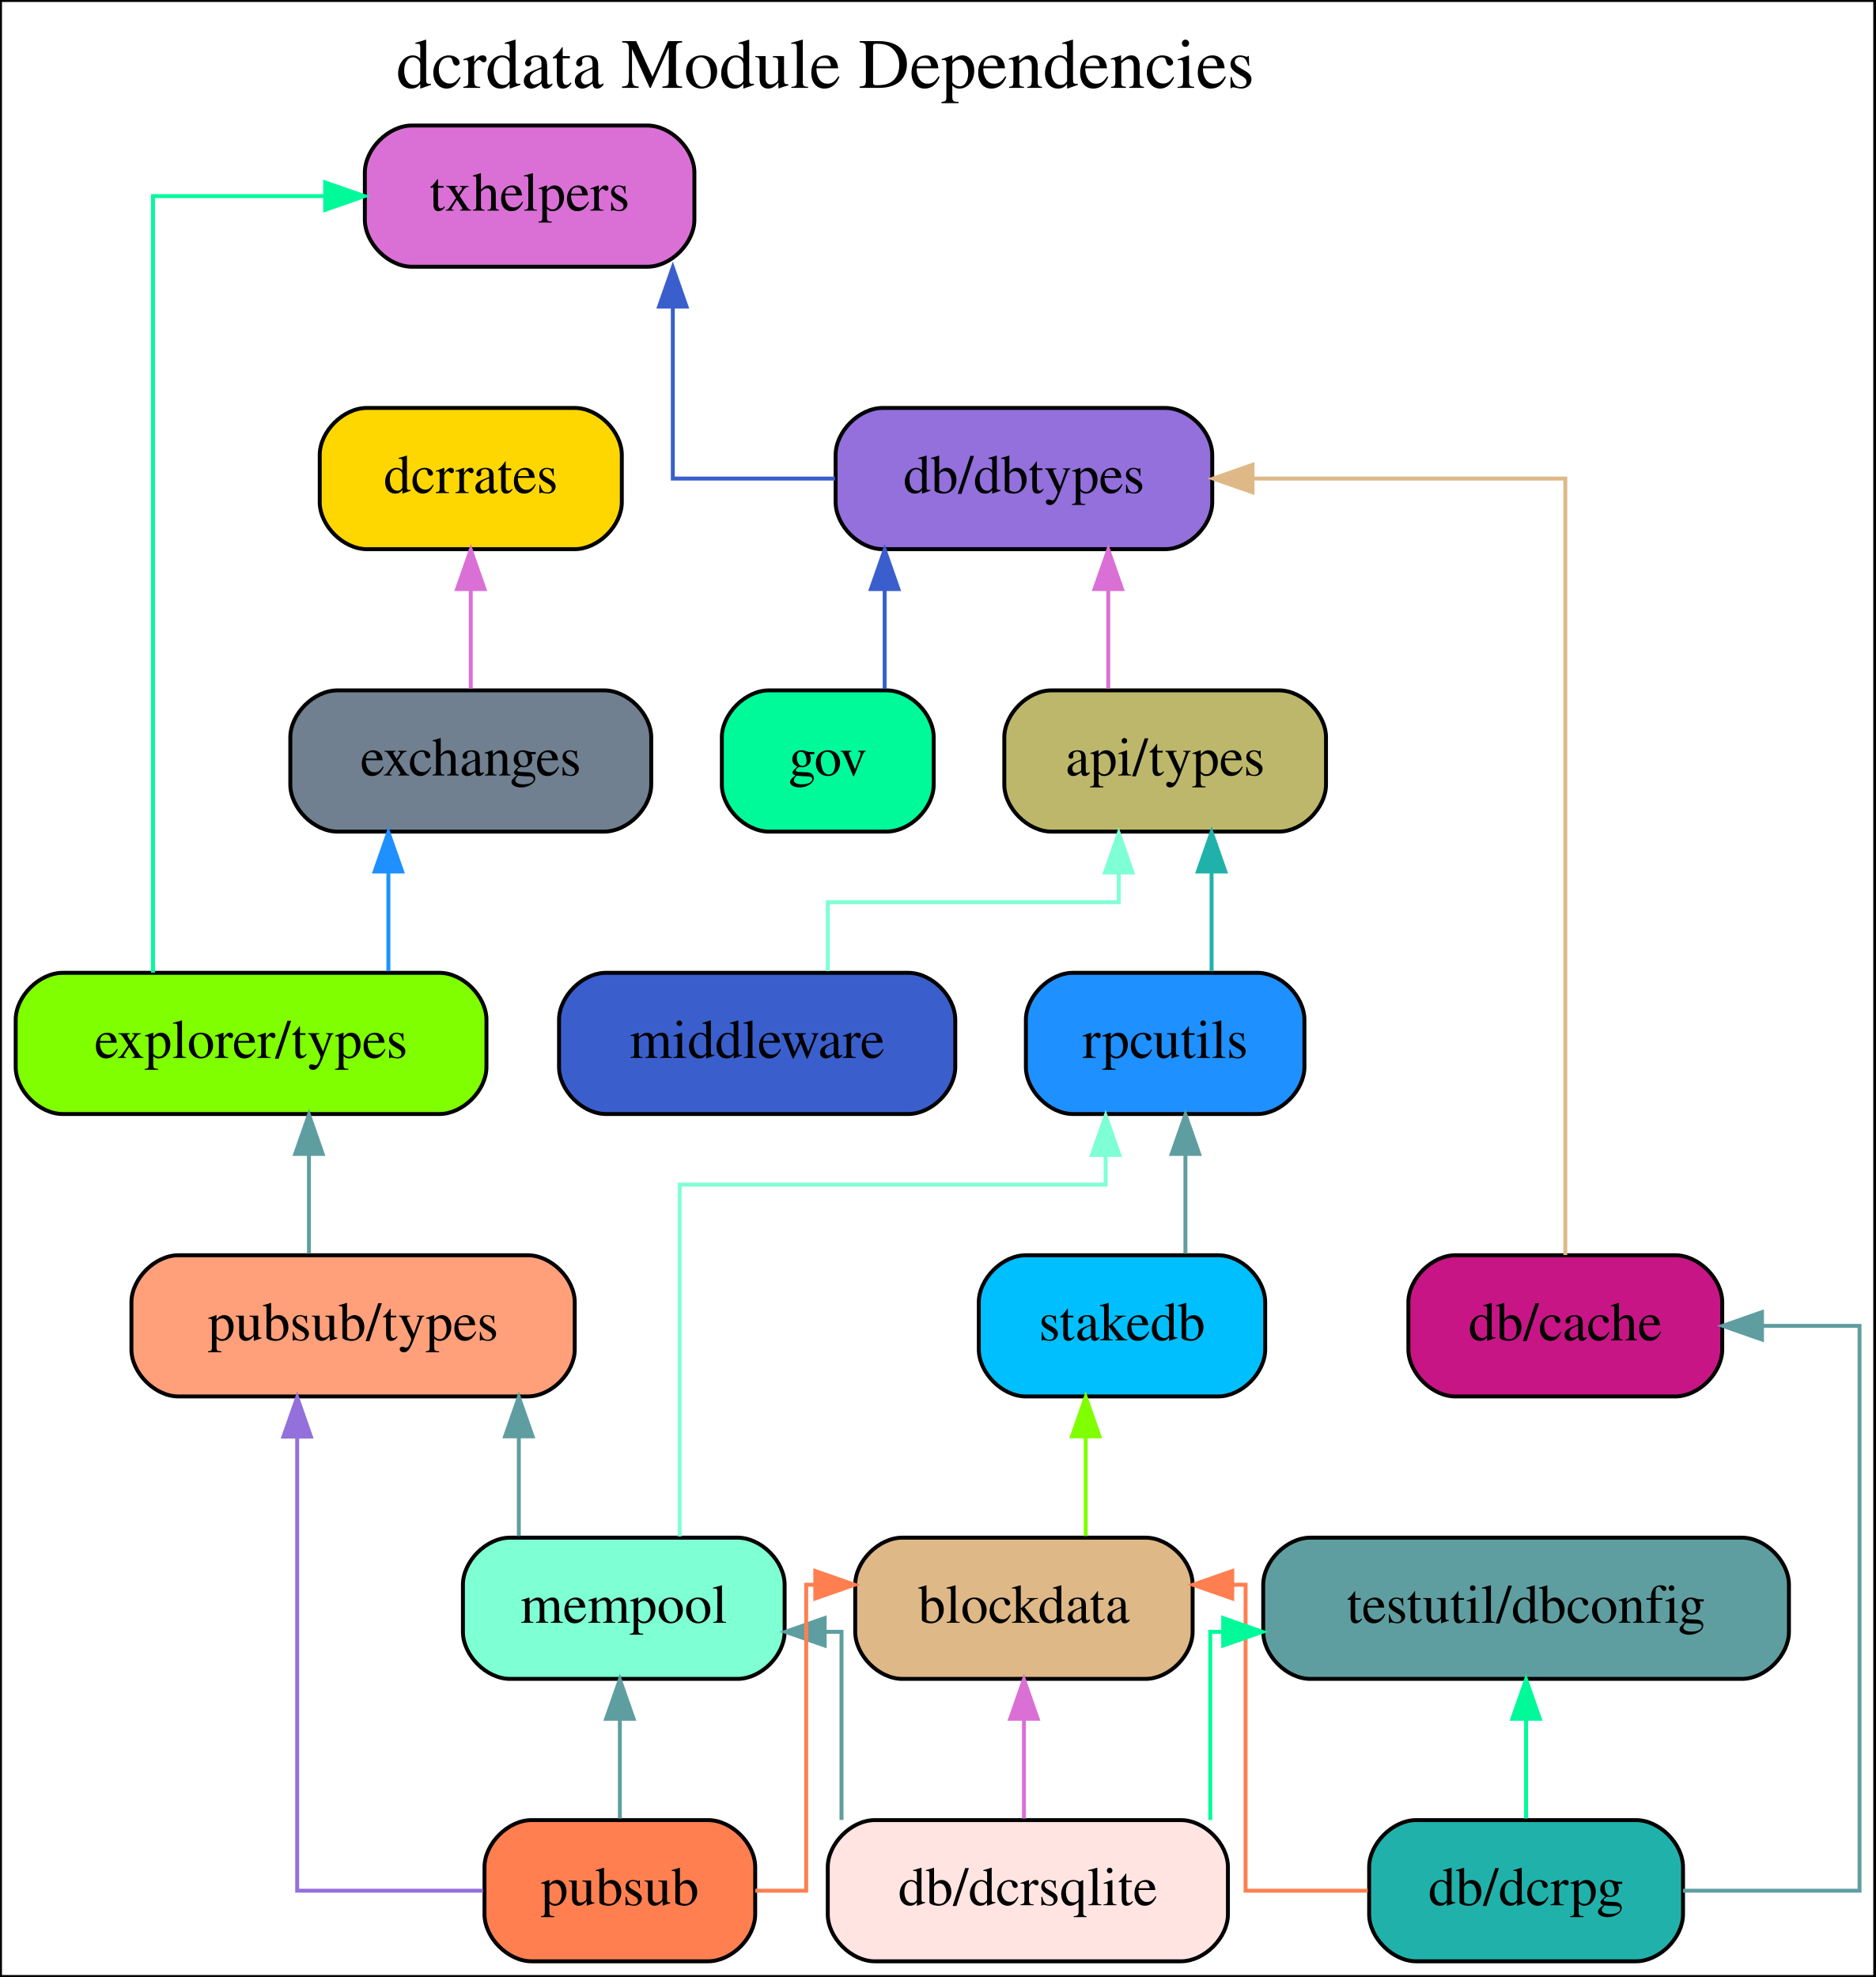
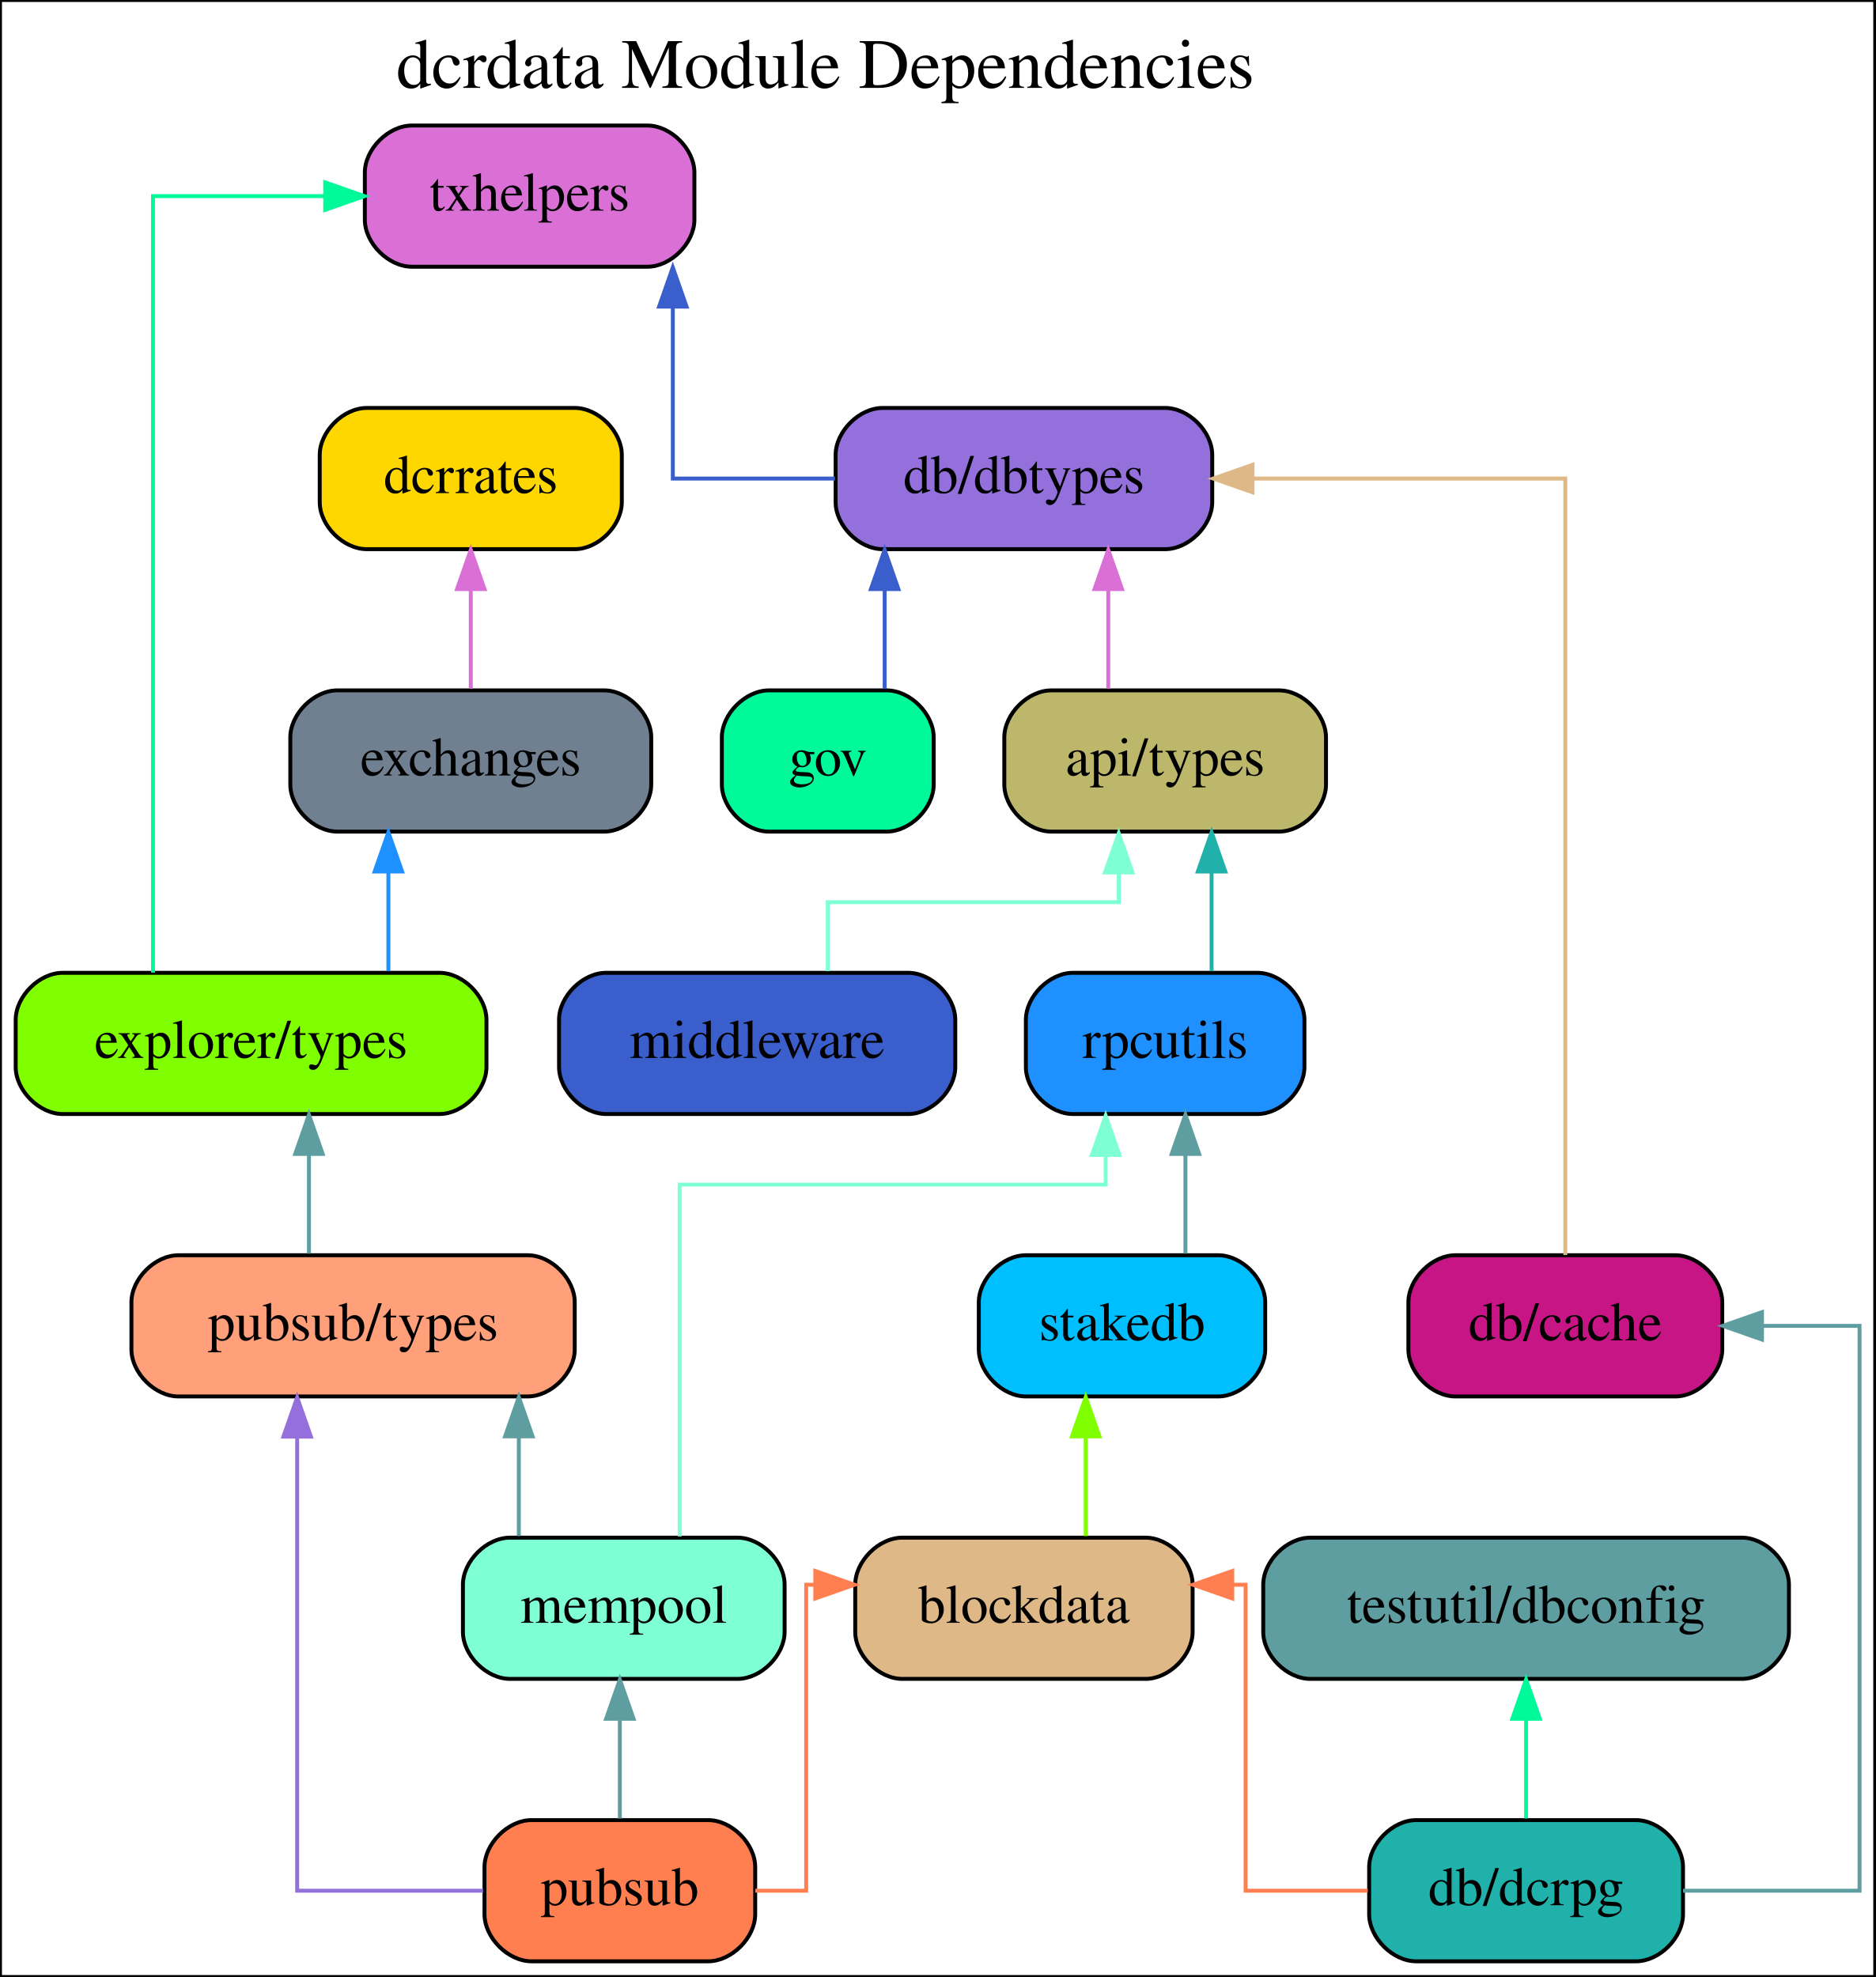
- <svg xmlns="http://www.w3.org/2000/svg" width="478pt" height="504pt" viewBox="0.00 0.00 478.00 504.00">
-   <g id="graph0" class="graph" transform="scale(1 1) rotate(0) translate(4 500)">
-     <polygon fill="#ffffff" stroke="#000000" points="-4,4 -4,-500 474,-500 474,4 -4,4" />
-     <text text-anchor="start" x="97" y="-477.6" font-family="Times,serif" font-size="18.00" fill="#000000">dcrdata Module Dependencies</text>
-     <g id="node1" class="node">
-       <path fill="#bdb76b" stroke="#000000" d="M322,-324C322,-324 264,-324 264,-324 258,-324 252,-318 252,-312 252,-312 252,-300 252,-300 252,-294 258,-288 264,-288 264,-288 322,-288 322,-288 328,-288 334,-294 334,-300 334,-300 334,-312 334,-312 334,-318 328,-324 322,-324" />
-       <text text-anchor="middle" x="293" y="-302.3" font-family="Times,serif" font-size="14.00" fill="#000000">api/types</text>
+ <svg xmlns="http://www.w3.org/2000/svg" width="478pt" height="504pt" viewBox="0.00 0.00 478.00 504.00" version="1.1" id="svg22629">
+   <defs id="defs22633" />
+   <g id="g23496">
+     <polygon transform="translate(4,500)" points="474,-500 474,4 -4,4 -4,-500 " id="polygon22337" style="fill:#ffffff;stroke:#000000" />
+     <text x="101" y="22.4" font-size="18.00" id="text22339" style="font-size:18px;font-family:Times, serif;text-anchor:start;fill:#000000">dcrdata Module Dependencies</text>
+     <g transform="translate(4,500)" id="node1" class="node">
+       <path d="m 322,-324 c 0,0 -58,0 -58,0 -6,0 -12,6 -12,12 0,0 0,12 0,12 0,6 6,12 12,12 0,0 58,0 58,0 6,0 12,-6 12,-12 0,0 0,-12 0,-12 0,-6 -6,-12 -12,-12" id="path22343" style="fill:#bdb76b;stroke:#000000" />
+       <text x="293" y="-302.3" font-size="14.00" id="text22345" style="font-size:14px;font-family:Times, serif;text-anchor:middle;fill:#000000">api/types</text>
    </g>
-     <g id="node10" class="node">
-       <path fill="#1e90ff" stroke="#000000" d="M316.5,-252C316.5,-252 269.5,-252 269.5,-252 263.5,-252 257.5,-246 257.5,-240 257.5,-240 257.5,-228 257.5,-228 257.5,-222 263.5,-216 269.5,-216 269.5,-216 316.5,-216 316.5,-216 322.5,-216 328.5,-222 328.5,-228 328.5,-228 328.5,-240 328.5,-240 328.5,-246 322.5,-252 316.5,-252" />
-       <text text-anchor="middle" x="293" y="-230.3" font-family="Times,serif" font-size="14.00" fill="#000000">rpcutils</text>
+     <g transform="translate(4,500)" id="node10" class="node">
+       <path d="m 316.5,-252 c 0,0 -47,0 -47,0 -6,0 -12,6 -12,12 0,0 0,12 0,12 0,6 6,12 12,12 0,0 47,0 47,0 6,0 12,-6 12,-12 0,0 0,-12 0,-12 0,-6 -6,-12 -12,-12" id="path22350" style="fill:#1e90ff;stroke:#000000" />
+       <text x="293" y="-230.3" font-size="14.00" id="text22352" style="font-size:14px;font-family:Times, serif;text-anchor:middle;fill:#000000">rpcutils</text>
    </g>
-     <g id="edge18" class="edge">
-       <path fill="none" stroke="#20b2aa" d="M304.833,-277.831C304.833,-277.831 304.833,-252.413 304.833,-252.413" />
-       <polygon fill="#20b2aa" stroke="#20b2aa" points="301.333,-277.831 304.833,-287.831 308.333,-277.831 301.333,-277.831" />
+     <g transform="translate(4,500)" id="edge18" class="edge">
+       <path d="m 304.833,-277.831 c 0,0 0,25.418 0,25.418" id="path22357" style="fill:none;stroke:#20b2aa" />
+       <polygon points="308.333,-277.831 301.333,-277.831 304.833,-287.831 " id="polygon22359" style="fill:#20b2aa;stroke:#20b2aa" />
    </g>
-     <g id="node17" class="node">
-       <path fill="#3a5fcd" stroke="#000000" d="M227.5,-252C227.5,-252 150.5,-252 150.5,-252 144.5,-252 138.5,-246 138.5,-240 138.5,-240 138.5,-228 138.5,-228 138.5,-222 144.5,-216 150.5,-216 150.5,-216 227.5,-216 227.5,-216 233.5,-216 239.5,-222 239.5,-228 239.5,-228 239.5,-240 239.5,-240 239.5,-246 233.5,-252 227.5,-252" />
-       <text text-anchor="middle" x="189" y="-230.3" font-family="Times,serif" font-size="14.00" fill="#000000">middleware</text>
+     <g transform="translate(4,500)" id="node17" class="node">
+       <path d="m 227.5,-252 c 0,0 -77,0 -77,0 -6,0 -12,6 -12,12 0,0 0,12 0,12 0,6 6,12 12,12 0,0 77,0 77,0 6,0 12,-6 12,-12 0,0 0,-12 0,-12 0,-6 -6,-12 -12,-12" id="path22364" style="fill:#3a5fcd;stroke:#000000" />
+       <text x="189" y="-230.3" font-size="14.00" id="text22366" style="font-size:14px;font-family:Times, serif;text-anchor:middle;fill:#000000">middleware</text>
    </g>
-     <g id="edge1" class="edge">
-       <path fill="none" stroke="#7fffd4" d="M281.167,-277.578C281.167,-277.578 281.167,-270 281.167,-270 281.167,-270 207,-270 207,-270 207,-270 207,-261.279 207,-252.422" />
-       <polygon fill="#7fffd4" stroke="#7fffd4" points="277.667,-277.578 281.167,-287.578 284.667,-277.578 277.667,-277.578" />
+     <g transform="translate(4,500)" id="edge1" class="edge">
+       <path d="m 281.167,-277.578 c 0,0 0,7.578 0,7.578 0,0 -74.167,0 -74.167,0 0,0 0,8.721 0,17.578" id="path22371" style="fill:none;stroke:#7fffd4" />
+       <polygon points="284.667,-277.578 277.667,-277.578 281.167,-287.578 " id="polygon22373" style="fill:#7fffd4;stroke:#7fffd4" />
    </g>
-     <g id="node2" class="node">
-       <path fill="#7fffd4" stroke="#000000" d="M184,-108C184,-108 126,-108 126,-108 120,-108 114,-102 114,-96 114,-96 114,-84 114,-84 114,-78 120,-72 126,-72 126,-72 184,-72 184,-72 190,-72 196,-78 196,-84 196,-84 196,-96 196,-96 196,-102 190,-108 184,-108" />
-       <text text-anchor="middle" x="155" y="-86.3" font-family="Times,serif" font-size="14.00" fill="#000000">mempool</text>
+     <g transform="translate(4,500)" id="node2" class="node">
+       <path d="m 184,-108 c 0,0 -58,0 -58,0 -6,0 -12,6 -12,12 0,0 0,12 0,12 0,6 6,12 12,12 0,0 58,0 58,0 6,0 12,-6 12,-12 0,0 0,-12 0,-12 0,-6 -6,-12 -12,-12" id="path22378" style="fill:#7fffd4;stroke:#000000" />
+       <text x="155" y="-86.3" font-size="14.00" id="text22380" style="font-size:14px;font-family:Times, serif;text-anchor:middle;fill:#000000">mempool</text>
    </g>
-     <g id="node3" class="node">
-       <path fill="#ff7f50" stroke="#000000" d="M176.5,-36C176.5,-36 131.5,-36 131.5,-36 125.5,-36 119.5,-30 119.5,-24 119.5,-24 119.5,-12 119.5,-12 119.5,-6 125.5,0 131.5,0 131.5,0 176.5,0 176.5,0 182.5,0 188.5,-6 188.5,-12 188.5,-12 188.5,-24 188.5,-24 188.5,-30 182.5,-36 176.5,-36" />
-       <text text-anchor="middle" x="154" y="-14.3" font-family="Times,serif" font-size="14.00" fill="#000000">pubsub</text>
+     <g transform="translate(4,500)" id="node3" class="node">
+       <path d="m 176.5,-36 c 0,0 -45,0 -45,0 -6,0 -12,6 -12,12 0,0 0,12 0,12 0,6 6,12 12,12 0,0 45,0 45,0 6,0 12,-6 12,-12 0,0 0,-12 0,-12 0,-6 -6,-12 -12,-12" id="path22385" style="fill:#ff7f50;stroke:#000000" />
+       <text x="154" y="-14.3" font-size="14.00" id="text22387" style="font-size:14px;font-family:Times, serif;text-anchor:middle;fill:#000000">pubsub</text>
    </g>
-     <g id="edge22" class="edge">
-       <path fill="none" stroke="#5f9ea0" d="M154,-61.831C154,-61.831 154,-36.413 154,-36.413" />
-       <polygon fill="#5f9ea0" stroke="#5f9ea0" points="150.5,-61.831 154,-71.831 157.5,-61.831 150.5,-61.831" />
+     <g transform="translate(4,500)" id="edge22" class="edge">
+       <path d="m 154,-61.831 c 0,0 0,25.418 0,25.418" id="path22392" style="fill:none;stroke:#5f9ea0" />
+       <polygon points="157.5,-61.831 150.5,-61.831 154,-71.831 " id="polygon22394" style="fill:#5f9ea0;stroke:#5f9ea0" />
    </g>
-     <g id="node5" class="node">
-       <path fill="#ffe4e1" stroke="#000000" d="M297,-36C297,-36 219,-36 219,-36 213,-36 207,-30 207,-24 207,-24 207,-12 207,-12 207,-6 213,0 219,0 219,0 297,0 297,0 303,0 309,-6 309,-12 309,-12 309,-24 309,-24 309,-30 303,-36 297,-36" />
-       <text text-anchor="middle" x="258" y="-14.3" font-family="Times,serif" font-size="14.00" fill="#000000">db/dcrsqlite</text>
+     <g transform="translate(4,500)" id="node4" class="node">
+       <path d="m 130.5,-180 c 0,0 -89,0 -89,0 -6,0 -12,6 -12,12 0,0 0,12 0,12 0,6 6,12 12,12 0,0 89,0 89,0 6,0 12,-6 12,-12 0,0 0,-12 0,-12 0,-6 -6,-12 -12,-12" id="path22413" style="fill:#ffa07a;stroke:#000000" />
+       <text x="86" y="-158.3" font-size="14.00" id="text22415" style="font-size:14px;font-family:Times, serif;text-anchor:middle;fill:#000000">pubsub/types</text>
    </g>
-     <g id="edge14" class="edge">
-       <path fill="none" stroke="#5f9ea0" d="M206.207,-84C206.207,-84 210.5,-84 210.5,-84 210.5,-84 210.5,-55.576 210.5,-36.035" />
-       <polygon fill="#5f9ea0" stroke="#5f9ea0" points="206.207,-80.5 196.207,-84 206.207,-87.5 206.207,-80.5" />
+     <g transform="translate(4,500)" id="edge16" class="edge">
+       <path d="m 128.25,-133.831 c 0,0 0,25.418 0,25.418" id="path22420" style="fill:none;stroke:#5f9ea0" />
+       <polygon points="131.75,-133.831 124.75,-133.831 128.25,-143.831 " id="polygon22422" style="fill:#5f9ea0;stroke:#5f9ea0" />
    </g>
-     <g id="node4" class="node">
-       <path fill="#ffa07a" stroke="#000000" d="M130.5,-180C130.5,-180 41.5,-180 41.5,-180 35.5,-180 29.5,-174 29.5,-168 29.5,-168 29.5,-156 29.5,-156 29.5,-150 35.5,-144 41.5,-144 41.5,-144 130.5,-144 130.5,-144 136.5,-144 142.5,-150 142.5,-156 142.5,-156 142.5,-168 142.5,-168 142.5,-174 136.5,-180 130.5,-180" />
-       <text text-anchor="middle" x="86" y="-158.3" font-family="Times,serif" font-size="14.00" fill="#000000">pubsub/types</text>
+     <g transform="translate(4,500)" id="edge23" class="edge">
+       <path d="m 71.75,-133.762 c 0,0 0,115.762 0,115.762 0,0 24.951,0 47.369,0" id="path22427" style="fill:none;stroke:#9370db" />
+       <polygon points="75.25,-133.762 68.25,-133.762 71.75,-143.762 " id="polygon22429" style="fill:#9370db;stroke:#9370db" />
    </g>
-     <g id="edge16" class="edge">
-       <path fill="none" stroke="#5f9ea0" d="M128.25,-133.831C128.25,-133.831 128.25,-108.413 128.25,-108.413" />
-       <polygon fill="#5f9ea0" stroke="#5f9ea0" points="124.75,-133.831 128.25,-143.831 131.75,-133.831 124.75,-133.831" />
+     <g transform="translate(4,500)" id="node6" class="node">
+       <path d="m 293,-396 c 0,0 -72,0 -72,0 -6,0 -12,6 -12,12 0,0 0,12 0,12 0,6 6,12 12,12 0,0 72,0 72,0 6,0 12,-6 12,-12 0,0 0,-12 0,-12 0,-6 -6,-12 -12,-12" id="path22434" style="fill:#9370db;stroke:#000000" />
+       <text x="257" y="-374.3" font-size="14.00" id="text22436" style="font-size:14px;font-family:Times, serif;text-anchor:middle;fill:#000000">db/dbtypes</text>
    </g>
-     <g id="edge23" class="edge">
-       <path fill="none" stroke="#9370db" d="M71.75,-133.762C71.75,-133.762 71.75,-18 71.75,-18 71.75,-18 96.701,-18 119.119,-18" />
-       <polygon fill="#9370db" stroke="#9370db" points="68.25,-133.762 71.75,-143.762 75.25,-133.762 68.25,-133.762" />
+     <g transform="translate(4,500)" id="edge10" class="edge">
+       <path d="m 278.5,-349.831 c 0,0 0,25.418 0,25.418" id="path22441" style="fill:none;stroke:#da70d6" />
+       <polygon points="282,-349.831 275,-349.831 278.5,-359.831 " id="polygon22443" style="fill:#da70d6;stroke:#da70d6" />
    </g>
-     <g id="node6" class="node">
-       <path fill="#9370db" stroke="#000000" d="M293,-396C293,-396 221,-396 221,-396 215,-396 209,-390 209,-384 209,-384 209,-372 209,-372 209,-366 215,-360 221,-360 221,-360 293,-360 293,-360 299,-360 305,-366 305,-372 305,-372 305,-384 305,-384 305,-390 299,-396 293,-396" />
-       <text text-anchor="middle" x="257" y="-374.3" font-family="Times,serif" font-size="14.00" fill="#000000">db/dbtypes</text>
+     <g transform="translate(4,500)" id="node8" class="node">
+       <path d="m 423,-180 c 0,0 -56,0 -56,0 -6,0 -12,6 -12,12 0,0 0,12 0,12 0,6 6,12 12,12 0,0 56,0 56,0 6,0 12,-6 12,-12 0,0 0,-12 0,-12 0,-6 -6,-12 -12,-12" id="path22448" style="fill:#c71585;stroke:#000000" />
+       <text x="395" y="-158.3" font-size="14.00" id="text22450" style="font-size:14px;font-family:Times, serif;text-anchor:middle;fill:#000000">db/cache</text>
    </g>
-     <g id="edge10" class="edge">
-       <path fill="none" stroke="#da70d6" d="M278.5,-349.831C278.5,-349.831 278.5,-324.413 278.5,-324.413" />
-       <polygon fill="#da70d6" stroke="#da70d6" points="275,-349.831 278.5,-359.831 282,-349.831 275,-349.831" />
+     <g transform="translate(4,500)" id="edge5" class="edge">
+       <path d="m 315.266,-378 c 0,0 79.734,0 79.734,0 0,0 0,146.042 0,197.956" id="path22455" style="fill:none;stroke:#deb887" />
+       <polygon points="315.266,-381.5 315.266,-374.5 305.266,-378 " id="polygon22457" style="fill:#deb887;stroke:#deb887" />
    </g>
-     <g id="node8" class="node">
-       <path fill="#c71585" stroke="#000000" d="M423,-180C423,-180 367,-180 367,-180 361,-180 355,-174 355,-168 355,-168 355,-156 355,-156 355,-150 361,-144 367,-144 367,-144 423,-144 423,-144 429,-144 435,-150 435,-156 435,-156 435,-168 435,-168 435,-174 429,-180 423,-180" />
-       <text text-anchor="middle" x="395" y="-158.3" font-family="Times,serif" font-size="14.00" fill="#000000">db/cache</text>
+     <g transform="translate(4,500)" id="node12" class="node">
+       <path d="m 222,-324 c 0,0 -30,0 -30,0 -6,0 -12,6 -12,12 0,0 0,12 0,12 0,6 6,12 12,12 0,0 30,0 30,0 6,0 12,-6 12,-12 0,0 0,-12 0,-12 0,-6 -6,-12 -12,-12" id="path22462" style="fill:#00fa9a;stroke:#000000" />
+       <text x="207" y="-302.3" font-size="14.00" id="text22464" style="font-size:14px;font-family:Times, serif;text-anchor:middle;fill:#000000">gov</text>
    </g>
-     <g id="edge5" class="edge">
-       <path fill="none" stroke="#deb887" d="M315.266,-378C315.266,-378 395,-378 395,-378 395,-378 395,-231.958 395,-180.044" />
-       <polygon fill="#deb887" stroke="#deb887" points="315.266,-374.5 305.266,-378 315.266,-381.5 315.266,-374.5" />
+     <g transform="translate(4,500)" id="edge19" class="edge">
+       <path d="m 221.5,-349.831 c 0,0 0,25.418 0,25.418" id="path22469" style="fill:none;stroke:#3a5fcd" />
+       <polygon points="225,-349.831 218,-349.831 221.5,-359.831 " id="polygon22471" style="fill:#3a5fcd;stroke:#3a5fcd" />
    </g>
-     <g id="node12" class="node">
-       <path fill="#00fa9a" stroke="#000000" d="M222,-324C222,-324 192,-324 192,-324 186,-324 180,-318 180,-312 180,-312 180,-300 180,-300 180,-294 186,-288 192,-288 192,-288 222,-288 222,-288 228,-288 234,-294 234,-300 234,-300 234,-312 234,-312 234,-318 228,-324 222,-324" />
-       <text text-anchor="middle" x="207" y="-302.3" font-family="Times,serif" font-size="14.00" fill="#000000">gov</text>
+     <g transform="translate(4,500)" id="node7" class="node">
+       <path d="m 413,-36 c 0,0 -56,0 -56,0 -6,0 -12,6 -12,12 0,0 0,12 0,12 0,6 6,12 12,12 0,0 56,0 56,0 6,0 12,-6 12,-12 0,0 0,-12 0,-12 0,-6 -6,-12 -12,-12" id="path22476" style="fill:#20b2aa;stroke:#000000" />
+       <text x="385" y="-14.3" font-size="14.00" id="text22478" style="font-size:14px;font-family:Times, serif;text-anchor:middle;fill:#000000">db/dcrpg</text>
    </g>
-     <g id="edge19" class="edge">
-       <path fill="none" stroke="#3a5fcd" d="M221.5,-349.831C221.5,-349.831 221.5,-324.413 221.5,-324.413" />
-       <polygon fill="#3a5fcd" stroke="#3a5fcd" points="218,-349.831 221.5,-359.831 225,-349.831 218,-349.831" />
+     <g transform="translate(4,500)" id="edge3" class="edge">
+       <path d="m 445.135,-162 c 0,0 24.865,0 24.865,0 0,0 0,144 0,144 0,0 -22.943,0 -44.989,0" id="path22483" style="fill:none;stroke:#5f9ea0" />
+       <polygon points="445.135,-165.5 445.135,-158.5 435.135,-162 " id="polygon22485" style="fill:#5f9ea0;stroke:#5f9ea0" />
    </g>
-     <g id="node7" class="node">
-       <path fill="#20b2aa" stroke="#000000" d="M413,-36C413,-36 357,-36 357,-36 351,-36 345,-30 345,-24 345,-24 345,-12 345,-12 345,-6 351,0 357,0 357,0 413,0 413,0 419,0 425,-6 425,-12 425,-12 425,-24 425,-24 425,-30 419,-36 413,-36" />
-       <text text-anchor="middle" x="385" y="-14.3" font-family="Times,serif" font-size="14.00" fill="#000000">db/dcrpg</text>
+     <g transform="translate(4,500)" id="node9" class="node">
+       <path d="m 288,-108 c 0,0 -62,0 -62,0 -6,0 -12,6 -12,12 0,0 0,12 0,12 0,6 6,12 12,12 0,0 62,0 62,0 6,0 12,-6 12,-12 0,0 0,-12 0,-12 0,-6 -6,-12 -12,-12" id="path22490" style="fill:#deb887;stroke:#000000" />
+       <text x="257" y="-86.3" font-size="14.00" id="text22492" style="font-size:14px;font-family:Times, serif;text-anchor:middle;fill:#000000">blockdata</text>
    </g>
-     <g id="edge3" class="edge">
-       <path fill="none" stroke="#5f9ea0" d="M445.135,-162C445.135,-162 470,-162 470,-162 470,-162 470,-18 470,-18 470,-18 447.057,-18 425.011,-18" />
-       <polygon fill="#5f9ea0" stroke="#5f9ea0" points="445.135,-158.5 435.135,-162 445.135,-165.5 445.135,-158.5" />
+     <g transform="translate(4,500)" id="edge21" class="edge">
+       <path d="m 203.817,-96 c 0,0 -2.317,0 -2.317,0 0,0 0,78 0,78 0,0 -5.613,0 -12.98,0" id="path22497" style="fill:none;stroke:#ff7f50" />
+       <polygon points="203.817,-92.5 203.817,-99.5 213.817,-96 " id="polygon22499" style="fill:#ff7f50;stroke:#ff7f50" />
    </g>
-     <g id="node9" class="node">
-       <path fill="#deb887" stroke="#000000" d="M288,-108C288,-108 226,-108 226,-108 220,-108 214,-102 214,-96 214,-96 214,-84 214,-84 214,-78 220,-72 226,-72 226,-72 288,-72 288,-72 294,-72 300,-78 300,-84 300,-84 300,-96 300,-96 300,-102 294,-108 288,-108" />
-       <text text-anchor="middle" x="257" y="-86.3" font-family="Times,serif" font-size="14.00" fill="#000000">blockdata</text>
+     <g transform="translate(4,500)" id="edge2" class="edge">
+       <path d="m 310.11,-96 c 0,0 3.39,0 3.39,0 0,0 0,78 0,78 0,0 14.935,0 31.153,0" id="path22511" style="fill:none;stroke:#ff7f50" />
+       <polygon points="310.11,-99.5 310.11,-92.5 300.11,-96 " id="polygon22513" style="fill:#ff7f50;stroke:#ff7f50" />
    </g>
-     <g id="edge21" class="edge">
-       <path fill="none" stroke="#ff7f50" d="M203.817,-96C203.817,-96 201.5,-96 201.5,-96 201.5,-96 201.5,-18 201.5,-18 201.5,-18 195.887,-18 188.52,-18" />
-       <polygon fill="#ff7f50" stroke="#ff7f50" points="203.817,-99.5 213.817,-96 203.817,-92.5 203.817,-99.5" />
+     <g transform="translate(4,500)" id="edge17" class="edge">
+       <path d="m 277.833,-205.578 c 0,0 0,7.578 0,7.578 0,0 -108.583,0 -108.583,0 0,0 0,58.866 0,89.679" id="path22518" style="fill:none;stroke:#7fffd4" />
+       <polygon points="281.333,-205.578 274.333,-205.578 277.833,-215.578 " id="polygon22520" style="fill:#7fffd4;stroke:#7fffd4" />
    </g>
-     <g id="edge13" class="edge">
-       <path fill="none" stroke="#da70d6" d="M257,-61.831C257,-61.831 257,-36.413 257,-36.413" />
-       <polygon fill="#da70d6" stroke="#da70d6" points="253.5,-61.831 257,-71.831 260.5,-61.831 253.5,-61.831" />
+     <g transform="translate(4,500)" id="node11" class="node">
+       <path d="m 306.5,-180 c 0,0 -49,0 -49,0 -6,0 -12,6 -12,12 0,0 0,12 0,12 0,6 6,12 12,12 0,0 49,0 49,0 6,0 12,-6 12,-12 0,0 0,-12 0,-12 0,-6 -6,-12 -12,-12" id="path22525" style="fill:#00bfff;stroke:#000000" />
+       <text x="282" y="-158.3" font-size="14.00" id="text22527" style="font-size:14px;font-family:Times, serif;text-anchor:middle;fill:#000000">stakedb</text>
    </g>
-     <g id="edge2" class="edge">
-       <path fill="none" stroke="#ff7f50" d="M310.11,-96C310.11,-96 313.5,-96 313.5,-96 313.5,-96 313.5,-18 313.5,-18 313.5,-18 328.435,-18 344.653,-18" />
-       <polygon fill="#ff7f50" stroke="#ff7f50" points="310.11,-92.5 300.11,-96 310.11,-99.5 310.11,-92.5" />
+     <g transform="translate(4,500)" id="edge11" class="edge">
+       <path d="m 298.167,-205.831 c 0,0 0,25.418 0,25.418" id="path22532" style="fill:none;stroke:#5f9ea0" />
+       <polygon points="301.667,-205.831 294.667,-205.831 298.167,-215.831 " id="polygon22534" style="fill:#5f9ea0;stroke:#5f9ea0" />
    </g>
-     <g id="edge17" class="edge">
-       <path fill="none" stroke="#7fffd4" d="M277.833,-205.578C277.833,-205.578 277.833,-198 277.833,-198 277.833,-198 169.25,-198 169.25,-198 169.25,-198 169.25,-139.134 169.25,-108.321" />
-       <polygon fill="#7fffd4" stroke="#7fffd4" points="274.333,-205.578 277.833,-215.578 281.333,-205.578 274.333,-205.578" />
+     <g transform="translate(4,500)" id="edge8" class="edge">
+       <path d="m 272.75,-133.831 c 0,0 0,25.418 0,25.418" id="path22539" style="fill:none;stroke:#7fff00" />
+       <polygon points="276.25,-133.831 269.25,-133.831 272.75,-143.831 " id="polygon22541" style="fill:#7fff00;stroke:#7fff00" />
    </g>
-     <g id="node11" class="node">
-       <path fill="#00bfff" stroke="#000000" d="M306.5,-180C306.5,-180 257.5,-180 257.5,-180 251.5,-180 245.5,-174 245.5,-168 245.5,-168 245.5,-156 245.5,-156 245.5,-150 251.5,-144 257.5,-144 257.5,-144 306.5,-144 306.5,-144 312.5,-144 318.5,-150 318.5,-156 318.5,-156 318.5,-168 318.5,-168 318.5,-174 312.5,-180 306.5,-180" />
-       <text text-anchor="middle" x="282" y="-158.3" font-family="Times,serif" font-size="14.00" fill="#000000">stakedb</text>
+     <g transform="translate(4,500)" id="node13" class="node">
+       <path d="m 142.5,-396 c 0,0 -53,0 -53,0 -6,0 -12,6 -12,12 0,0 0,12 0,12 0,6 6,12 12,12 0,0 53,0 53,0 6,0 12,-6 12,-12 0,0 0,-12 0,-12 0,-6 -6,-12 -12,-12" id="path22546" style="fill:#ffd700;stroke:#000000" />
+       <text x="116" y="-374.3" font-size="14.00" id="text22548" style="font-size:14px;font-family:Times, serif;text-anchor:middle;fill:#000000">dcrrates</text>
    </g>
-     <g id="edge11" class="edge">
-       <path fill="none" stroke="#5f9ea0" d="M298.167,-205.831C298.167,-205.831 298.167,-180.413 298.167,-180.413" />
-       <polygon fill="#5f9ea0" stroke="#5f9ea0" points="294.667,-205.831 298.167,-215.831 301.667,-205.831 294.667,-205.831" />
+     <g transform="translate(4,500)" id="node15" class="node">
+       <path d="m 150,-324 c 0,0 -68,0 -68,0 -6,0 -12,6 -12,12 0,0 0,12 0,12 0,6 6,12 12,12 0,0 68,0 68,0 6,0 12,-6 12,-12 0,0 0,-12 0,-12 0,-6 -6,-12 -12,-12" id="path22553" style="fill:#708090;stroke:#000000" />
+       <text x="116" y="-302.3" font-size="14.00" id="text22555" style="font-size:14px;font-family:Times, serif;text-anchor:middle;fill:#000000">exchanges</text>
    </g>
-     <g id="edge8" class="edge">
-       <path fill="none" stroke="#7fff00" d="M272.75,-133.831C272.75,-133.831 272.75,-108.413 272.75,-108.413" />
-       <polygon fill="#7fff00" stroke="#7fff00" points="269.25,-133.831 272.75,-143.831 276.25,-133.831 269.25,-133.831" />
+     <g transform="translate(4,500)" id="edge9" class="edge">
+       <path d="m 116,-349.831 c 0,0 0,25.418 0,25.418" id="path22560" style="fill:none;stroke:#da70d6" />
+       <polygon points="119.5,-349.831 112.5,-349.831 116,-359.831 " id="polygon22562" style="fill:#da70d6;stroke:#da70d6" />
    </g>
-     <g id="node13" class="node">
-       <path fill="#ffd700" stroke="#000000" d="M142.5,-396C142.5,-396 89.5,-396 89.5,-396 83.5,-396 77.5,-390 77.5,-384 77.5,-384 77.5,-372 77.5,-372 77.5,-366 83.5,-360 89.5,-360 89.5,-360 142.5,-360 142.5,-360 148.5,-360 154.5,-366 154.5,-372 154.5,-372 154.5,-384 154.5,-384 154.5,-390 148.5,-396 142.5,-396" />
-       <text text-anchor="middle" x="116" y="-374.3" font-family="Times,serif" font-size="14.00" fill="#000000">dcrrates</text>
+     <g transform="translate(4,500)" id="node14" class="node">
+       <path d="m 161,-468 c 0,0 -60,0 -60,0 -6,0 -12,6 -12,12 0,0 0,12 0,12 0,6 6,12 12,12 0,0 60,0 60,0 6,0 12,-6 12,-12 0,0 0,-12 0,-12 0,-6 -6,-12 -12,-12" id="path22567" style="fill:#da70d6;stroke:#000000" />
+       <text x="131" y="-446.3" font-size="14.00" id="text22569" style="font-size:14px;font-family:Times, serif;text-anchor:middle;fill:#000000">txhelpers</text>
    </g>
-     <g id="node15" class="node">
-       <path fill="#708090" stroke="#000000" d="M150,-324C150,-324 82,-324 82,-324 76,-324 70,-318 70,-312 70,-312 70,-300 70,-300 70,-294 76,-288 82,-288 82,-288 150,-288 150,-288 156,-288 162,-294 162,-300 162,-300 162,-312 162,-312 162,-318 156,-324 150,-324" />
-       <text text-anchor="middle" x="116" y="-302.3" font-family="Times,serif" font-size="14.00" fill="#000000">exchanges</text>
+     <g transform="translate(4,500)" id="edge12" class="edge">
+       <path d="m 167.5,-421.831 c 0,0 0,43.831 0,43.831 0,0 20.16,0 41.344,0" id="path22574" style="fill:none;stroke:#3a5fcd" />
+       <polygon points="171,-421.831 164,-421.831 167.5,-431.831 " id="polygon22576" style="fill:#3a5fcd;stroke:#3a5fcd" />
    </g>
-     <g id="edge9" class="edge">
-       <path fill="none" stroke="#da70d6" d="M116,-349.831C116,-349.831 116,-324.413 116,-324.413" />
-       <polygon fill="#da70d6" stroke="#da70d6" points="112.5,-349.831 116,-359.831 119.5,-349.831 112.5,-349.831" />
+     <g transform="translate(4,500)" id="node16" class="node">
+       <path d="m 108,-252 c 0,0 -96,0 -96,0 -6,0 -12,6 -12,12 0,0 0,12 0,12 0,6 6,12 12,12 0,0 96,0 96,0 6,0 12,-6 12,-12 0,0 0,-12 0,-12 0,-6 -6,-12 -12,-12" id="path22581" style="fill:#7fff00;stroke:#000000" />
+       <text x="60" y="-230.3" font-size="14.00" id="text22583" style="font-size:14px;font-family:Times, serif;text-anchor:middle;fill:#000000">explorer/types</text>
    </g>
-     <g id="node14" class="node">
-       <path fill="#da70d6" stroke="#000000" d="M161,-468C161,-468 101,-468 101,-468 95,-468 89,-462 89,-456 89,-456 89,-444 89,-444 89,-438 95,-432 101,-432 101,-432 161,-432 161,-432 167,-432 173,-438 173,-444 173,-444 173,-456 173,-456 173,-462 167,-468 161,-468" />
-       <text text-anchor="middle" x="131" y="-446.3" font-family="Times,serif" font-size="14.00" fill="#000000">txhelpers</text>
+     <g transform="translate(4,500)" id="edge7" class="edge">
+       <path d="m 78.893,-450 c 0,0 -43.893,0 -43.893,0 0,0 0,146.042 0,197.956" id="path22588" style="fill:none;stroke:#00fa9a" />
+       <polygon points="78.893,-446.5 78.893,-453.5 88.893,-450 " id="polygon22590" style="fill:#00fa9a;stroke:#00fa9a" />
    </g>
-     <g id="edge12" class="edge">
-       <path fill="none" stroke="#3a5fcd" d="M167.5,-421.831C167.5,-421.831 167.5,-378 167.5,-378 167.5,-378 187.66,-378 208.844,-378" />
-       <polygon fill="#3a5fcd" stroke="#3a5fcd" points="164,-421.831 167.5,-431.831 171,-421.831 164,-421.831" />
+     <g transform="translate(4,500)" id="edge6" class="edge">
+       <path d="m 95,-277.831 c 0,0 0,25.418 0,25.418" id="path22595" style="fill:none;stroke:#1e90ff" />
+       <polygon points="98.5,-277.831 91.5,-277.831 95,-287.831 " id="polygon22597" style="fill:#1e90ff;stroke:#1e90ff" />
    </g>
-     <g id="node16" class="node">
-       <path fill="#7fff00" stroke="#000000" d="M108,-252C108,-252 12,-252 12,-252 6,-252 0,-246 0,-240 0,-240 0,-228 0,-228 0,-222 6,-216 12,-216 12,-216 108,-216 108,-216 114,-216 120,-222 120,-228 120,-228 120,-240 120,-240 120,-246 114,-252 108,-252" />
-       <text text-anchor="middle" x="60" y="-230.3" font-family="Times,serif" font-size="14.00" fill="#000000">explorer/types</text>
+     <g transform="translate(4,500)" id="edge20" class="edge">
+       <path d="m 74.75,-205.831 c 0,0 0,25.418 0,25.418" id="path22602" style="fill:none;stroke:#5f9ea0" />
+       <polygon points="78.25,-205.831 71.25,-205.831 74.75,-215.831 " id="polygon22604" style="fill:#5f9ea0;stroke:#5f9ea0" />
    </g>
-     <g id="edge7" class="edge">
-       <path fill="none" stroke="#00fa9a" d="M78.893,-450C78.893,-450 35,-450 35,-450 35,-450 35,-303.958 35,-252.044" />
-       <polygon fill="#00fa9a" stroke="#00fa9a" points="78.893,-453.5 88.893,-450 78.893,-446.5 78.893,-453.5" />
+     <g transform="translate(4,500)" id="node18" class="node">
+       <path d="m 440,-108 c 0,0 -110,0 -110,0 -6,0 -12,6 -12,12 0,0 0,12 0,12 0,6 6,12 12,12 0,0 110,0 110,0 6,0 12,-6 12,-12 0,0 0,-12 0,-12 0,-6 -6,-12 -12,-12" id="path22609" style="fill:#5f9ea0;stroke:#000000" />
+       <text x="385" y="-86.3" font-size="14.00" id="text22611" style="font-size:14px;font-family:Times, serif;text-anchor:middle;fill:#000000">testutil/dbconfig</text>
    </g>
-     <g id="edge6" class="edge">
-       <path fill="none" stroke="#1e90ff" d="M95,-277.831C95,-277.831 95,-252.413 95,-252.413" />
-       <polygon fill="#1e90ff" stroke="#1e90ff" points="91.5,-277.831 95,-287.831 98.5,-277.831 91.5,-277.831" />
-     </g>
-     <g id="edge20" class="edge">
-       <path fill="none" stroke="#5f9ea0" d="M74.75,-205.831C74.75,-205.831 74.75,-180.413 74.75,-180.413" />
-       <polygon fill="#5f9ea0" stroke="#5f9ea0" points="71.25,-205.831 74.75,-215.831 78.25,-205.831 71.25,-205.831" />
-     </g>
-     <g id="node18" class="node">
-       <path fill="#5f9ea0" stroke="#000000" d="M440,-108C440,-108 330,-108 330,-108 324,-108 318,-102 318,-96 318,-96 318,-84 318,-84 318,-78 324,-72 330,-72 330,-72 440,-72 440,-72 446,-72 452,-78 452,-84 452,-84 452,-96 452,-96 452,-102 446,-108 440,-108" />
-       <text text-anchor="middle" x="385" y="-86.3" font-family="Times,serif" font-size="14.00" fill="#000000">testutil/dbconfig</text>
-     </g>
-     <g id="edge15" class="edge">
-       <path fill="none" stroke="#00fa9a" d="M307.793,-84C307.793,-84 304.5,-84 304.5,-84 304.5,-84 304.5,-55.576 304.5,-36.035" />
-       <polygon fill="#00fa9a" stroke="#00fa9a" points="307.793,-87.5 317.793,-84 307.793,-80.5 307.793,-87.5" />
-     </g>
-     <g id="edge4" class="edge">
-       <path fill="none" stroke="#00fa9a" d="M385,-61.831C385,-61.831 385,-36.413 385,-36.413" />
-       <polygon fill="#00fa9a" stroke="#00fa9a" points="381.5,-61.831 385,-71.831 388.5,-61.831 381.5,-61.831" />
+     <g transform="translate(4,500)" id="edge4" class="edge">
+       <path d="m 385,-61.831 c 0,0 0,25.418 0,25.418" id="path22623" style="fill:none;stroke:#00fa9a" />
+       <polygon points="388.5,-61.831 381.5,-61.831 385,-71.831 " id="polygon22625" style="fill:#00fa9a;stroke:#00fa9a" />
    </g>
  </g>
</svg>
